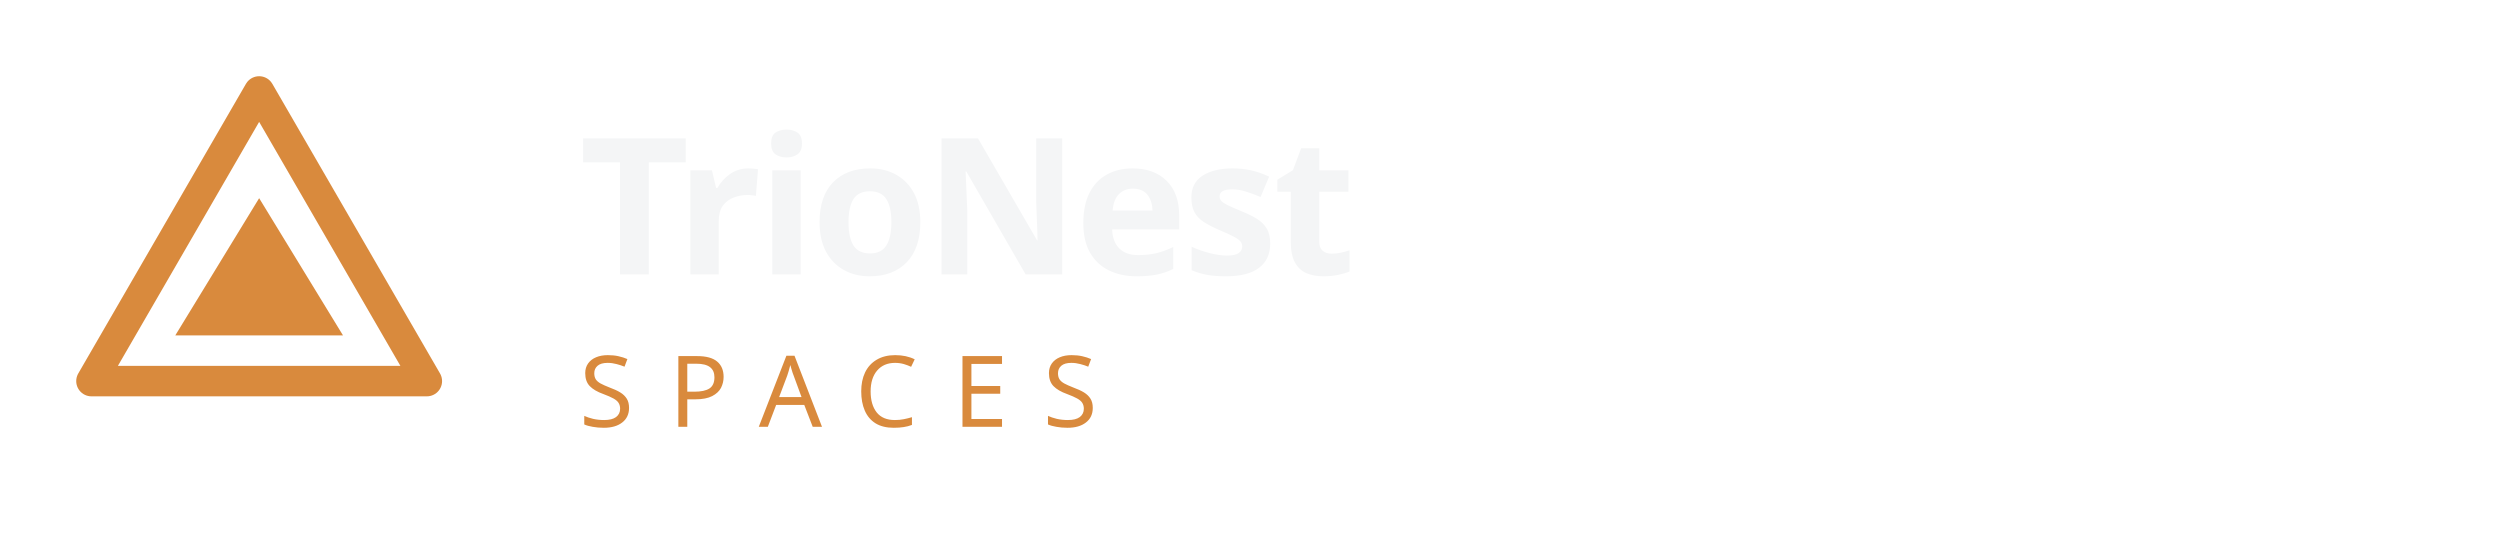
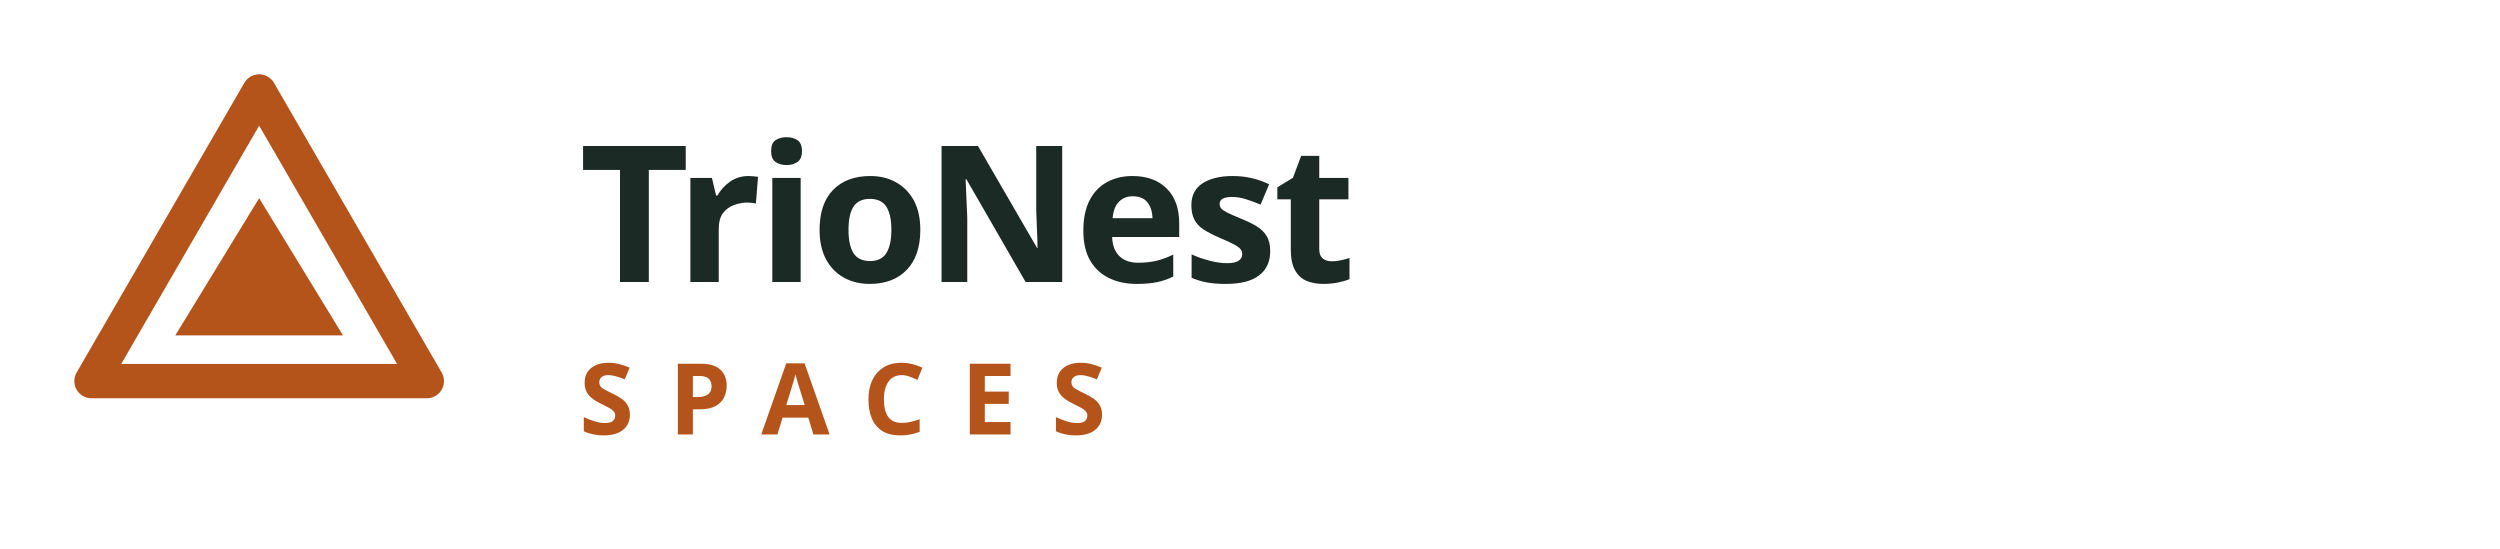
<svg xmlns="http://www.w3.org/2000/svg" viewBox="0 0 328 72" width="328" height="72" role="img" aria-label="TrioNest Spaces">
-   <g fill="none" stroke="#d98a3d" stroke-width="4" stroke-linejoin="round">
+   <g fill="none" stroke="#b5541a" stroke-width="4.5" stroke-linejoin="round">
    <path d="M34 12 56 50H12z" />
  </g>
-   <path d="M34 26 45 44H23z" fill="#d98a3d" />
-   <text x="76" y="36" font-family="'Space Grotesk',Segoe UI,sans-serif" font-size="25" font-weight="700" fill="#f4f5f6" letter-spacing="-0.6">TrioNest</text>
-   <text x="76" y="56" font-family="'Space Grotesk',Segoe UI,sans-serif" font-size="13" font-weight="500" fill="#d98a3d" letter-spacing="4.6">SPACES</text>
+   <path d="M34 26 45 44H23z" fill="#b5541a" />
+   <text x="76" y="37" font-family="'Space Grotesk',Segoe UI,sans-serif" font-size="25" font-weight="700" fill="#1c2a25" letter-spacing="-0.6">TrioNest</text>
+   <text x="76" y="57" font-family="'Space Grotesk',Segoe UI,sans-serif" font-size="13" font-weight="600" fill="#b5541a" letter-spacing="4.6">SPACES</text>
</svg>
